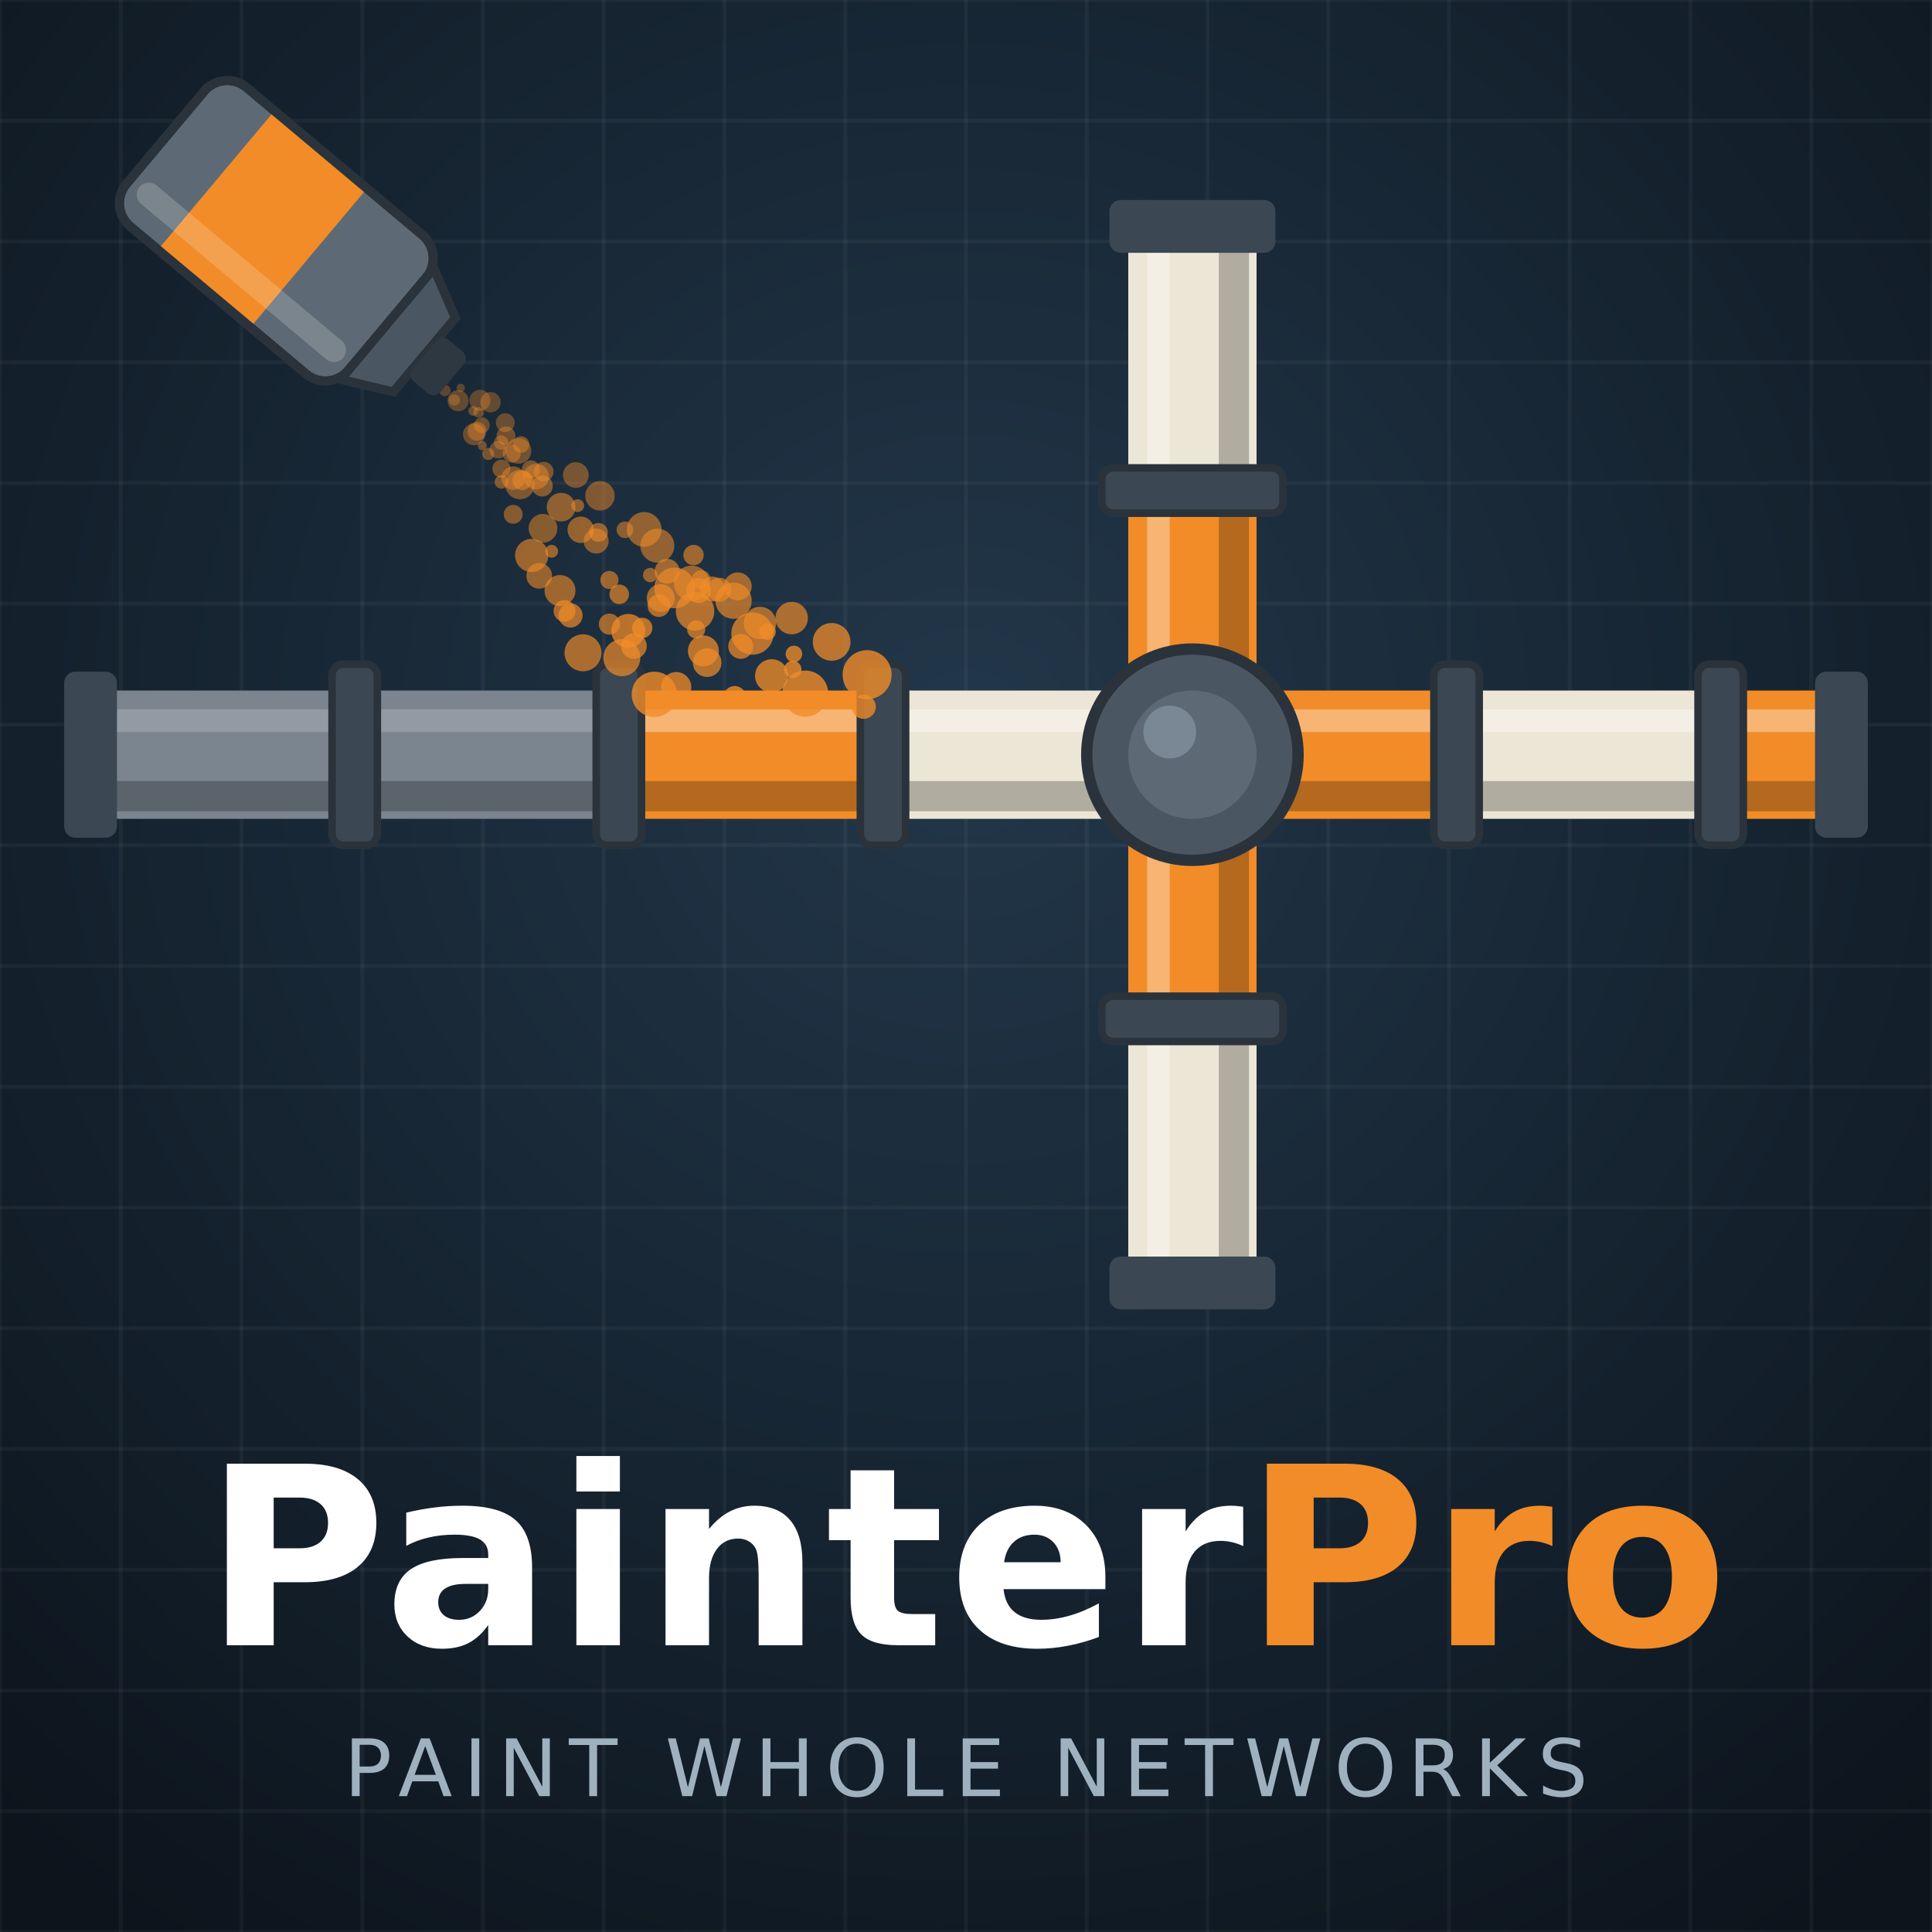
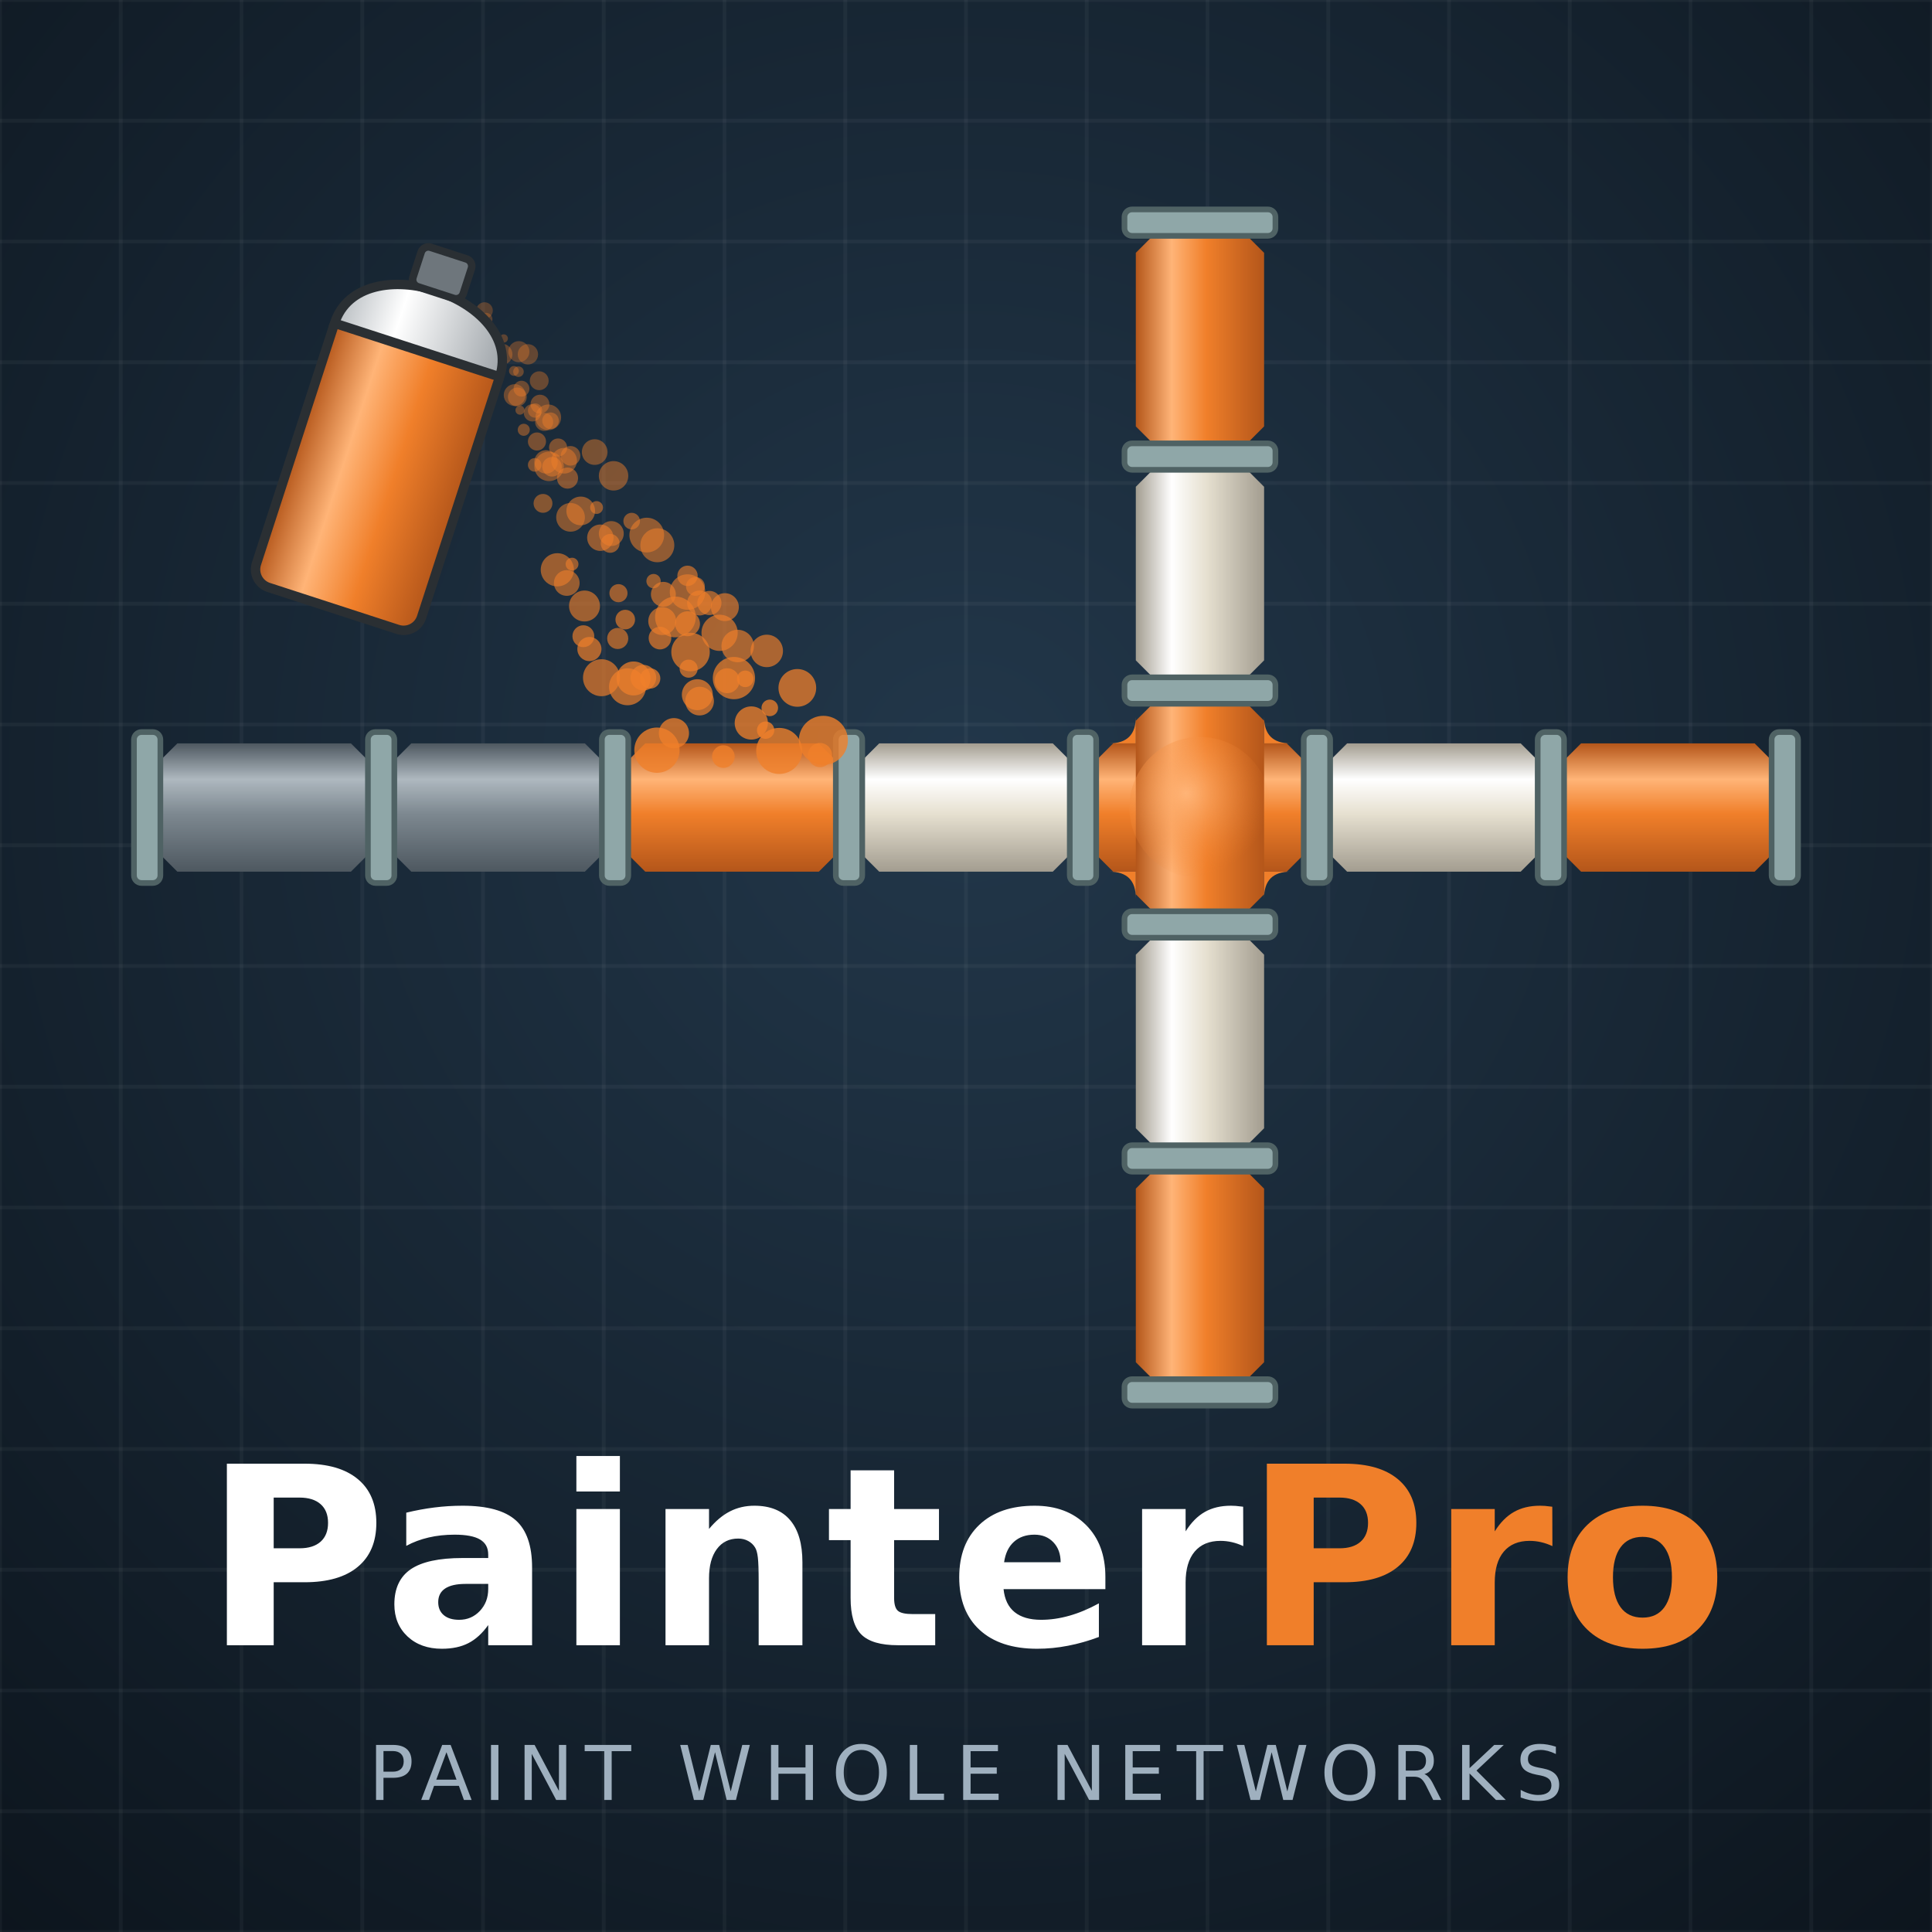
<svg xmlns="http://www.w3.org/2000/svg" width="512" height="512" viewBox="0 0 512 512">
  <defs>
-     <radialGradient id="bg" cx="50%" cy="38%" r="75%">
+     <linearGradient id="oh" x1="0" y1="0" x2="0" y2="1">
+       <stop offset="0" stop-color="#B4561A" />
+       <stop offset="0.28" stop-color="#FFB477" />
+       <stop offset="0.55" stop-color="#F07F2A" />
+       <stop offset="1" stop-color="#B4561A" />
+     </linearGradient>
+     <linearGradient id="ov" x1="0" y1="0" x2="1" y2="0">
+       <stop offset="0" stop-color="#B4561A" />
+       <stop offset="0.28" stop-color="#FFB477" />
+       <stop offset="0.55" stop-color="#F07F2A" />
+       <stop offset="1" stop-color="#B4561A" />
+     </linearGradient>
+     <linearGradient id="ch" x1="0" y1="0" x2="0" y2="1">
+       <stop offset="0" stop-color="#A39D90" />
+       <stop offset="0.28" stop-color="#FFFFFF" />
+       <stop offset="0.55" stop-color="#E6E0D0" />
+       <stop offset="1" stop-color="#A39D90" />
+     </linearGradient>
+     <linearGradient id="cv" x1="0" y1="0" x2="1" y2="0">
+       <stop offset="0" stop-color="#A39D90" />
+       <stop offset="0.28" stop-color="#FFFFFF" />
+       <stop offset="0.55" stop-color="#E6E0D0" />
+       <stop offset="1" stop-color="#A39D90" />
+     </linearGradient>
+     <linearGradient id="gh" x1="0" y1="0" x2="0" y2="1">
+       <stop offset="0" stop-color="#4E5860" />
+       <stop offset="0.28" stop-color="#AEB8BF" />
+       <stop offset="0.55" stop-color="#7D8890" />
+       <stop offset="1" stop-color="#4E5860" />
+     </linearGradient>
+     <linearGradient id="gv" x1="0" y1="0" x2="1" y2="0">
+       <stop offset="0" stop-color="#4E5860" />
+       <stop offset="0.28" stop-color="#AEB8BF" />
+       <stop offset="0.55" stop-color="#7D8890" />
+       <stop offset="1" stop-color="#4E5860" />
+     </linearGradient>
+     <radialGradient id="bg" cx="50%" cy="40%" r="80%">
      <stop offset="0" stop-color="#22374A" />
      <stop offset="1" stop-color="#0C141C" />
    </radialGradient>
  </defs>
  <rect width="512" height="512" fill="url(#bg)" />
-   <line x1="0" y1="0" x2="0" y2="512" stroke="#ffffff" stroke-opacity="0.04" stroke-width="1" />
-   <line x1="0" y1="0" x2="512" y2="0" stroke="#ffffff" stroke-opacity="0.04" stroke-width="1" />
-   <line x1="32" y1="0" x2="32" y2="512" stroke="#ffffff" stroke-opacity="0.04" stroke-width="1" />
-   <line x1="0" y1="32" x2="512" y2="32" stroke="#ffffff" stroke-opacity="0.04" stroke-width="1" />
-   <line x1="64" y1="0" x2="64" y2="512" stroke="#ffffff" stroke-opacity="0.04" stroke-width="1" />
-   <line x1="0" y1="64" x2="512" y2="64" stroke="#ffffff" stroke-opacity="0.04" stroke-width="1" />
-   <line x1="96" y1="0" x2="96" y2="512" stroke="#ffffff" stroke-opacity="0.04" stroke-width="1" />
-   <line x1="0" y1="96" x2="512" y2="96" stroke="#ffffff" stroke-opacity="0.04" stroke-width="1" />
-   <line x1="128" y1="0" x2="128" y2="512" stroke="#ffffff" stroke-opacity="0.04" stroke-width="1" />
-   <line x1="0" y1="128" x2="512" y2="128" stroke="#ffffff" stroke-opacity="0.04" stroke-width="1" />
-   <line x1="160" y1="0" x2="160" y2="512" stroke="#ffffff" stroke-opacity="0.04" stroke-width="1" />
-   <line x1="0" y1="160" x2="512" y2="160" stroke="#ffffff" stroke-opacity="0.04" stroke-width="1" />
-   <line x1="192" y1="0" x2="192" y2="512" stroke="#ffffff" stroke-opacity="0.04" stroke-width="1" />
-   <line x1="0" y1="192" x2="512" y2="192" stroke="#ffffff" stroke-opacity="0.04" stroke-width="1" />
-   <line x1="224" y1="0" x2="224" y2="512" stroke="#ffffff" stroke-opacity="0.04" stroke-width="1" />
-   <line x1="0" y1="224" x2="512" y2="224" stroke="#ffffff" stroke-opacity="0.04" stroke-width="1" />
-   <line x1="256" y1="0" x2="256" y2="512" stroke="#ffffff" stroke-opacity="0.04" stroke-width="1" />
-   <line x1="0" y1="256" x2="512" y2="256" stroke="#ffffff" stroke-opacity="0.04" stroke-width="1" />
-   <line x1="288" y1="0" x2="288" y2="512" stroke="#ffffff" stroke-opacity="0.04" stroke-width="1" />
-   <line x1="0" y1="288" x2="512" y2="288" stroke="#ffffff" stroke-opacity="0.04" stroke-width="1" />
-   <line x1="320" y1="0" x2="320" y2="512" stroke="#ffffff" stroke-opacity="0.04" stroke-width="1" />
-   <line x1="0" y1="320" x2="512" y2="320" stroke="#ffffff" stroke-opacity="0.04" stroke-width="1" />
-   <line x1="352" y1="0" x2="352" y2="512" stroke="#ffffff" stroke-opacity="0.04" stroke-width="1" />
-   <line x1="0" y1="352" x2="512" y2="352" stroke="#ffffff" stroke-opacity="0.04" stroke-width="1" />
-   <line x1="384" y1="0" x2="384" y2="512" stroke="#ffffff" stroke-opacity="0.04" stroke-width="1" />
-   <line x1="0" y1="384" x2="512" y2="384" stroke="#ffffff" stroke-opacity="0.04" stroke-width="1" />
-   <line x1="416" y1="0" x2="416" y2="512" stroke="#ffffff" stroke-opacity="0.04" stroke-width="1" />
-   <line x1="0" y1="416" x2="512" y2="416" stroke="#ffffff" stroke-opacity="0.04" stroke-width="1" />
-   <line x1="448" y1="0" x2="448" y2="512" stroke="#ffffff" stroke-opacity="0.04" stroke-width="1" />
-   <line x1="0" y1="448" x2="512" y2="448" stroke="#ffffff" stroke-opacity="0.04" stroke-width="1" />
-   <line x1="480" y1="0" x2="480" y2="512" stroke="#ffffff" stroke-opacity="0.04" stroke-width="1" />
-   <line x1="0" y1="480" x2="512" y2="480" stroke="#ffffff" stroke-opacity="0.04" stroke-width="1" />
-   <line x1="512" y1="0" x2="512" y2="512" stroke="#ffffff" stroke-opacity="0.04" stroke-width="1" />
-   <line x1="0" y1="512" x2="512" y2="512" stroke="#ffffff" stroke-opacity="0.04" stroke-width="1" />
-   <g stroke-linecap="butt">
-     <line x1="24" y1="200" x2="94" y2="200" stroke="#7A8590" stroke-width="34" />
-     <line x1="24" y1="191" x2="94" y2="191" stroke="rgba(255,255,255,0.18)" stroke-width="6" />
-     <line x1="24" y1="211" x2="94" y2="211" stroke="rgba(0,0,0,0.25)" stroke-width="8" />
-     <line x1="94" y1="200" x2="164" y2="200" stroke="#7A8590" stroke-width="34" />
-     <line x1="94" y1="191" x2="164" y2="191" stroke="rgba(255,255,255,0.18)" stroke-width="6" />
-     <line x1="94" y1="211" x2="164" y2="211" stroke="rgba(0,0,0,0.25)" stroke-width="8" />
-     <line x1="164" y1="200" x2="234" y2="200" stroke="#F28C28" stroke-width="34" />
-     <line x1="164" y1="191" x2="234" y2="191" stroke="rgba(255,255,255,0.35)" stroke-width="6" />
-     <line x1="164" y1="211" x2="234" y2="211" stroke="rgba(0,0,0,0.25)" stroke-width="8" />
-     <line x1="234" y1="200" x2="316" y2="200" stroke="#ECE6D6" stroke-width="34" />
-     <line x1="234" y1="191" x2="316" y2="191" stroke="rgba(255,255,255,0.35)" stroke-width="6" />
-     <line x1="234" y1="211" x2="316" y2="211" stroke="rgba(0,0,0,0.25)" stroke-width="8" />
-     <line x1="316" y1="200" x2="386" y2="200" stroke="#F28C28" stroke-width="34" />
-     <line x1="316" y1="191" x2="386" y2="191" stroke="rgba(255,255,255,0.35)" stroke-width="6" />
-     <line x1="316" y1="211" x2="386" y2="211" stroke="rgba(0,0,0,0.25)" stroke-width="8" />
-     <line x1="386" y1="200" x2="456" y2="200" stroke="#ECE6D6" stroke-width="34" />
-     <line x1="386" y1="191" x2="456" y2="191" stroke="rgba(255,255,255,0.35)" stroke-width="6" />
-     <line x1="386" y1="211" x2="456" y2="211" stroke="rgba(0,0,0,0.25)" stroke-width="8" />
-     <line x1="456" y1="200" x2="488" y2="200" stroke="#F28C28" stroke-width="34" />
-     <line x1="456" y1="191" x2="488" y2="191" stroke="rgba(255,255,255,0.35)" stroke-width="6" />
-     <line x1="456" y1="211" x2="488" y2="211" stroke="rgba(0,0,0,0.25)" stroke-width="8" />
-     <line x1="316" y1="60" x2="316" y2="130" stroke="#ECE6D6" stroke-width="34" />
-     <line x1="307" y1="60" x2="307" y2="130" stroke="rgba(255,255,255,0.35)" stroke-width="6" />
-     <line x1="327" y1="60" x2="327" y2="130" stroke="rgba(0,0,0,0.25)" stroke-width="8" />
-     <line x1="316" y1="130" x2="316" y2="200" stroke="#F28C28" stroke-width="34" />
-     <line x1="307" y1="130" x2="307" y2="200" stroke="rgba(255,255,255,0.35)" stroke-width="6" />
-     <line x1="327" y1="130" x2="327" y2="200" stroke="rgba(0,0,0,0.25)" stroke-width="8" />
-     <line x1="316" y1="200" x2="316" y2="270" stroke="#F28C28" stroke-width="34" />
-     <line x1="307" y1="200" x2="307" y2="270" stroke="rgba(255,255,255,0.35)" stroke-width="6" />
-     <line x1="327" y1="200" x2="327" y2="270" stroke="rgba(0,0,0,0.25)" stroke-width="8" />
-     <line x1="316" y1="270" x2="316" y2="340" stroke="#ECE6D6" stroke-width="34" />
-     <line x1="307" y1="270" x2="307" y2="340" stroke="rgba(255,255,255,0.35)" stroke-width="6" />
-     <line x1="327" y1="270" x2="327" y2="340" stroke="rgba(0,0,0,0.25)" stroke-width="8" />
+   <line x1="0" y1="0" x2="0" y2="512" stroke="#fff" stroke-opacity="0.04" />
+   <line x1="32" y1="0" x2="32" y2="512" stroke="#fff" stroke-opacity="0.04" />
+   <line x1="64" y1="0" x2="64" y2="512" stroke="#fff" stroke-opacity="0.04" />
+   <line x1="96" y1="0" x2="96" y2="512" stroke="#fff" stroke-opacity="0.04" />
+   <line x1="128" y1="0" x2="128" y2="512" stroke="#fff" stroke-opacity="0.04" />
+   <line x1="160" y1="0" x2="160" y2="512" stroke="#fff" stroke-opacity="0.04" />
+   <line x1="192" y1="0" x2="192" y2="512" stroke="#fff" stroke-opacity="0.04" />
+   <line x1="224" y1="0" x2="224" y2="512" stroke="#fff" stroke-opacity="0.04" />
+   <line x1="256" y1="0" x2="256" y2="512" stroke="#fff" stroke-opacity="0.04" />
+   <line x1="288" y1="0" x2="288" y2="512" stroke="#fff" stroke-opacity="0.04" />
+   <line x1="320" y1="0" x2="320" y2="512" stroke="#fff" stroke-opacity="0.04" />
+   <line x1="352" y1="0" x2="352" y2="512" stroke="#fff" stroke-opacity="0.04" />
+   <line x1="384" y1="0" x2="384" y2="512" stroke="#fff" stroke-opacity="0.04" />
+   <line x1="416" y1="0" x2="416" y2="512" stroke="#fff" stroke-opacity="0.04" />
+   <line x1="448" y1="0" x2="448" y2="512" stroke="#fff" stroke-opacity="0.04" />
+   <line x1="480" y1="0" x2="480" y2="512" stroke="#fff" stroke-opacity="0.04" />
+   <line x1="512" y1="0" x2="512" y2="512" stroke="#fff" stroke-opacity="0.04" />
+   <line x1="0" y1="0" x2="512" y2="0" stroke="#fff" stroke-opacity="0.04" />
+   <line x1="0" y1="32" x2="512" y2="32" stroke="#fff" stroke-opacity="0.04" />
+   <line x1="0" y1="64" x2="512" y2="64" stroke="#fff" stroke-opacity="0.04" />
+   <line x1="0" y1="96" x2="512" y2="96" stroke="#fff" stroke-opacity="0.04" />
+   <line x1="0" y1="128" x2="512" y2="128" stroke="#fff" stroke-opacity="0.04" />
+   <line x1="0" y1="160" x2="512" y2="160" stroke="#fff" stroke-opacity="0.04" />
+   <line x1="0" y1="192" x2="512" y2="192" stroke="#fff" stroke-opacity="0.04" />
+   <line x1="0" y1="224" x2="512" y2="224" stroke="#fff" stroke-opacity="0.04" />
+   <line x1="0" y1="256" x2="512" y2="256" stroke="#fff" stroke-opacity="0.04" />
+   <line x1="0" y1="288" x2="512" y2="288" stroke="#fff" stroke-opacity="0.04" />
+   <line x1="0" y1="320" x2="512" y2="320" stroke="#fff" stroke-opacity="0.04" />
+   <line x1="0" y1="352" x2="512" y2="352" stroke="#fff" stroke-opacity="0.04" />
+   <line x1="0" y1="384" x2="512" y2="384" stroke="#fff" stroke-opacity="0.04" />
+   <line x1="0" y1="416" x2="512" y2="416" stroke="#fff" stroke-opacity="0.04" />
+   <line x1="0" y1="448" x2="512" y2="448" stroke="#fff" stroke-opacity="0.04" />
+   <line x1="0" y1="480" x2="512" y2="480" stroke="#fff" stroke-opacity="0.04" />
+   <line x1="0" y1="512" x2="512" y2="512" stroke="#fff" stroke-opacity="0.04" />
+   <polygon points="42.0,202.0 47.0,197.0 93.0,197.0 98.0,202.0 98.0,226.0 93.0,231.0 47.0,231.0 42.0,226.0" fill="url(#gh)" />
+   <polygon points="104.0,202.0 109.0,197.0 155.0,197.0 160.0,202.0 160.0,226.0 155.0,231.0 109.0,231.0 104.0,226.0" fill="url(#gh)" />
+   <polygon points="166.0,202.0 171.0,197.0 217.0,197.0 222.0,202.0 222.0,226.0 217.0,231.0 171.0,231.0 166.0,226.0" fill="url(#oh)" />
+   <polygon points="228.0,202.0 233.0,197.0 279.0,197.0 284.0,202.0 284.0,226.0 279.0,231.0 233.0,231.0 228.0,226.0" fill="url(#ch)" />
+   <polygon points="352.0,202.0 357.0,197.0 403.0,197.0 408.0,202.0 408.0,226.0 403.0,231.0 357.0,231.0 352.0,226.0" fill="url(#ch)" />
+   <polygon points="414.0,202.0 419.0,197.0 465.0,197.0 470.0,202.0 470.0,226.0 465.0,231.0 419.0,231.0 414.0,226.0" fill="url(#oh)" />
+   <polygon points="290.0,202.0 295.0,197.0 341.0,197.0 346.0,202.0 346.0,226.0 341.0,231.0 295.0,231.0 290.0,226.0" fill="url(#oh)" />
+   <polygon points="306.0,186.0 301.0,191.0 301.0,237.0 306.0,242.0 330.0,242.0 335.0,237.0 335.0,191.0 330.0,186.0" fill="url(#ov)" />
+   <path d="M301.0,190.0 Q301.0,197.0 294.0,197.0 L301.0,197.0 Z" fill="#F07F2A" />
+   <path d="M301.0,238.0 Q301.0,231.0 294.0,231.0 L301.0,231.0 Z" fill="#F07F2A" />
+   <path d="M335.0,190.0 Q335.0,197.0 342.0,197.0 L335.0,197.0 Z" fill="#F07F2A" />
+   <path d="M335.0,238.0 Q335.0,231.0 342.0,231.0 L335.0,231.0 Z" fill="#F07F2A" />
+   <radialGradient id="hubo" cx="0.4" cy="0.4" r="0.6">
+     <stop offset="0" stop-color="#FFB477" />
+     <stop offset="1" stop-color="#F07F2A" stop-opacity="0" />
+   </radialGradient>
+   <circle cx="318.0" cy="214.0" r="18.7" fill="url(#hubo)" />
+   <polygon points="306.0,124.0 301.0,129.0 301.0,175.0 306.0,180.0 330.0,180.0 335.0,175.0 335.0,129.0 330.0,124.0" fill="url(#cv)" />
+   <polygon points="306.0,248.0 301.0,253.0 301.0,299.0 306.0,304.0 330.0,304.0 335.0,299.0 335.0,253.0 330.0,248.0" fill="url(#cv)" />
+   <polygon points="306.0,62.0 301.0,67.0 301.0,113.0 306.0,118.0 330.0,118.0 335.0,113.0 335.0,67.0 330.0,62.0" fill="url(#ov)" />
+   <polygon points="306.0,310.0 301.0,315.0 301.0,361.0 306.0,366.0 330.0,366.0 335.0,361.0 335.0,315.0 330.0,310.0" fill="url(#ov)" />
+   <rect x="35.5" y="194.0" width="7" height="40" rx="2" fill="#8FA7A8" stroke="#4F6264" stroke-width="1.5" />
+   <rect x="97.5" y="194.0" width="7" height="40" rx="2" fill="#8FA7A8" stroke="#4F6264" stroke-width="1.5" />
+   <rect x="159.5" y="194.0" width="7" height="40" rx="2" fill="#8FA7A8" stroke="#4F6264" stroke-width="1.5" />
+   <rect x="221.5" y="194.0" width="7" height="40" rx="2" fill="#8FA7A8" stroke="#4F6264" stroke-width="1.5" />
+   <rect x="283.5" y="194.0" width="7" height="40" rx="2" fill="#8FA7A8" stroke="#4F6264" stroke-width="1.5" />
+   <rect x="345.5" y="194.0" width="7" height="40" rx="2" fill="#8FA7A8" stroke="#4F6264" stroke-width="1.5" />
+   <rect x="407.5" y="194.0" width="7" height="40" rx="2" fill="#8FA7A8" stroke="#4F6264" stroke-width="1.5" />
+   <rect x="469.5" y="194.0" width="7" height="40" rx="2" fill="#8FA7A8" stroke="#4F6264" stroke-width="1.5" />
+   <rect x="298.0" y="179.5" width="40" height="7" rx="2" fill="#8FA7A8" stroke="#4F6264" stroke-width="1.5" />
+   <rect x="298.0" y="241.5" width="40" height="7" rx="2" fill="#8FA7A8" stroke="#4F6264" stroke-width="1.5" />
+   <rect x="298.0" y="117.5" width="40" height="7" rx="2" fill="#8FA7A8" stroke="#4F6264" stroke-width="1.5" />
+   <rect x="298.0" y="303.5" width="40" height="7" rx="2" fill="#8FA7A8" stroke="#4F6264" stroke-width="1.5" />
+   <rect x="298.0" y="55.5" width="40" height="7" rx="2" fill="#8FA7A8" stroke="#4F6264" stroke-width="1.5" />
+   <rect x="298.0" y="365.5" width="40" height="7" rx="2" fill="#8FA7A8" stroke="#4F6264" stroke-width="1.5" />
+   <circle cx="143.9" cy="133.4" r="2.5" fill="#F07F2A" opacity="0.50" />
+   <circle cx="133.5" cy="89.7" r="1.1" fill="#F07F2A" opacity="0.32" />
+   <circle cx="171.4" cy="141.8" r="4.6" fill="#F07F2A" opacity="0.55" />
+   <circle cx="163.7" cy="169.2" r="2.8" fill="#F07F2A" opacity="0.62" />
+   <circle cx="137.1" cy="105.2" r="2.5" fill="#F07F2A" opacity="0.39" />
+   <circle cx="165.7" cy="164.2" r="2.6" fill="#F07F2A" opacity="0.65" />
+   <circle cx="174.9" cy="169.1" r="3.0" fill="#F07F2A" opacity="0.67" />
+   <circle cx="194.5" cy="179.7" r="5.6" fill="#F07F2A" opacity="0.72" />
+   <circle cx="166.3" cy="182.0" r="4.9" fill="#F07F2A" opacity="0.69" />
+   <circle cx="143.1" cy="107.1" r="2.5" fill="#F07F2A" opacity="0.40" />
+   <circle cx="178.6" cy="194.3" r="4.0" fill="#F07F2A" opacity="0.75" />
+   <circle cx="211.3" cy="182.3" r="5.0" fill="#F07F2A" opacity="0.74" />
+   <circle cx="195.5" cy="171.2" r="4.3" fill="#F07F2A" opacity="0.66" />
+   <circle cx="128.4" cy="82.3" r="2.2" fill="#F07F2A" opacity="0.29" />
+   <circle cx="138.2" cy="103.0" r="2.1" fill="#F07F2A" opacity="0.38" />
+   <circle cx="188.0" cy="159.8" r="3.2" fill="#F07F2A" opacity="0.61" />
+   <circle cx="167.4" cy="138.1" r="2.2" fill="#F07F2A" opacity="0.52" />
+   <circle cx="147.9" cy="118.6" r="2.4" fill="#F07F2A" opacity="0.45" />
+   <circle cx="162.0" cy="141.4" r="3.3" fill="#F07F2A" opacity="0.52" />
+   <circle cx="159.4" cy="179.6" r="4.9" fill="#F07F2A" opacity="0.67" />
+   <circle cx="158.1" cy="134.5" r="1.7" fill="#F07F2A" opacity="0.54" />
+   <circle cx="138.8" cy="113.9" r="1.6" fill="#F07F2A" opacity="0.43" />
+   <circle cx="137.4" cy="98.5" r="1.4" fill="#F07F2A" opacity="0.36" />
+   <circle cx="145.5" cy="123.6" r="3.9" fill="#F07F2A" opacity="0.46" />
+   <circle cx="161.7" cy="144.0" r="2.5" fill="#F07F2A" opacity="0.57" />
+   <circle cx="172.3" cy="179.8" r="2.7" fill="#F07F2A" opacity="0.73" />
+   <circle cx="154.9" cy="160.6" r="4.1" fill="#F07F2A" opacity="0.61" />
+   <circle cx="149.5" cy="122.1" r="3.4" fill="#F07F2A" opacity="0.46" />
+   <circle cx="151.2" cy="137.1" r="3.8" fill="#F07F2A" opacity="0.50" />
+   <circle cx="197.5" cy="179.9" r="2.2" fill="#F07F2A" opacity="0.73" />
+   <circle cx="128.8" cy="84.6" r="1.7" fill="#F07F2A" opacity="0.29" />
+   <circle cx="217.3" cy="200.1" r="3.2" fill="#F07F2A" opacity="0.78" />
+   <circle cx="142.3" cy="117.0" r="2.4" fill="#F07F2A" opacity="0.43" />
+   <circle cx="190.7" cy="167.7" r="4.8" fill="#F07F2A" opacity="0.66" />
+   <circle cx="183.0" cy="172.8" r="5.1" fill="#F07F2A" opacity="0.70" />
+   <circle cx="191.7" cy="200.5" r="3.0" fill="#F07F2A" opacity="0.79" />
+   <circle cx="136.4" cy="104.7" r="2.9" fill="#F07F2A" opacity="0.38" />
+   <circle cx="202.9" cy="193.5" r="2.3" fill="#F07F2A" opacity="0.79" />
+   <circle cx="206.5" cy="199.0" r="6.1" fill="#F07F2A" opacity="0.79" />
+   <circle cx="167.9" cy="179.8" r="4.5" fill="#F07F2A" opacity="0.73" />
+   <circle cx="151.2" cy="120.8" r="2.6" fill="#F07F2A" opacity="0.46" />
+   <circle cx="192.1" cy="160.9" r="3.7" fill="#F07F2A" opacity="0.63" />
+   <circle cx="147.7" cy="151.0" r="4.4" fill="#F07F2A" opacity="0.60" />
+   <circle cx="144.2" cy="111.8" r="2.4" fill="#F07F2A" opacity="0.41" />
+   <circle cx="182.2" cy="152.6" r="2.7" fill="#F07F2A" opacity="0.61" />
+   <circle cx="185.4" cy="185.8" r="3.8" fill="#F07F2A" opacity="0.71" />
+   <circle cx="175.5" cy="164.6" r="3.7" fill="#F07F2A" opacity="0.64" />
+   <circle cx="184.3" cy="155.4" r="2.5" fill="#F07F2A" opacity="0.58" />
+   <circle cx="185.4" cy="159.8" r="3.3" fill="#F07F2A" opacity="0.62" />
+   <circle cx="133.0" cy="93.9" r="2.8" fill="#F07F2A" opacity="0.34" />
+   <circle cx="145.3" cy="110.6" r="3.4" fill="#F07F2A" opacity="0.40" />
+   <circle cx="157.6" cy="119.8" r="3.4" fill="#F07F2A" opacity="0.44" />
+   <circle cx="141.8" cy="108.8" r="1.9" fill="#F07F2A" opacity="0.40" />
+   <circle cx="156.2" cy="172.0" r="3.2" fill="#F07F2A" opacity="0.69" />
+   <circle cx="179.0" cy="163.5" r="5.4" fill="#F07F2A" opacity="0.65" />
+   <circle cx="136.2" cy="98.3" r="1.3" fill="#F07F2A" opacity="0.36" />
+   <circle cx="174.2" cy="144.5" r="4.5" fill="#F07F2A" opacity="0.55" />
+   <circle cx="175.8" cy="157.5" r="3.3" fill="#F07F2A" opacity="0.62" />
+   <circle cx="139.9" cy="93.9" r="2.7" fill="#F07F2A" opacity="0.34" />
+   <circle cx="137.5" cy="93.2" r="2.8" fill="#F07F2A" opacity="0.33" />
+   <circle cx="141.7" cy="123.2" r="1.8" fill="#F07F2A" opacity="0.47" />
+   <circle cx="130.1" cy="89.8" r="1.5" fill="#F07F2A" opacity="0.32" />
+   <circle cx="151.6" cy="149.5" r="1.7" fill="#F07F2A" opacity="0.59" />
+   <circle cx="182.5" cy="177.2" r="2.4" fill="#F07F2A" opacity="0.69" />
+   <circle cx="184.8" cy="184.1" r="4.1" fill="#F07F2A" opacity="0.73" />
+   <circle cx="203.2" cy="172.5" r="4.3" fill="#F07F2A" opacity="0.67" />
+   <circle cx="153.9" cy="135.4" r="3.8" fill="#F07F2A" opacity="0.54" />
+   <circle cx="144.7" cy="122.4" r="3.1" fill="#F07F2A" opacity="0.46" />
+   <circle cx="146.3" cy="123.7" r="2.6" fill="#F07F2A" opacity="0.48" />
+   <circle cx="162.6" cy="126.1" r="3.9" fill="#F07F2A" opacity="0.47" />
+   <circle cx="150.4" cy="126.7" r="2.8" fill="#F07F2A" opacity="0.49" />
+   <circle cx="145.9" cy="111.5" r="2.2" fill="#F07F2A" opacity="0.43" />
+   <circle cx="128.1" cy="87.6" r="1.9" fill="#F07F2A" opacity="0.31" />
+   <circle cx="192.7" cy="180.4" r="3.3" fill="#F07F2A" opacity="0.70" />
+   <circle cx="174.1" cy="198.8" r="6.0" fill="#F07F2A" opacity="0.79" />
+   <circle cx="199.1" cy="191.6" r="4.4" fill="#F07F2A" opacity="0.76" />
+   <circle cx="182.2" cy="156.9" r="4.7" fill="#F07F2A" opacity="0.59" />
+   <circle cx="182.2" cy="165.3" r="3.3" fill="#F07F2A" opacity="0.67" />
+   <circle cx="142.9" cy="100.9" r="2.5" fill="#F07F2A" opacity="0.36" />
+   <circle cx="150.2" cy="154.5" r="3.4" fill="#F07F2A" opacity="0.58" />
+   <circle cx="154.6" cy="168.6" r="2.9" fill="#F07F2A" opacity="0.66" />
+   <circle cx="170.5" cy="179.6" r="3.4" fill="#F07F2A" opacity="0.69" />
+   <circle cx="173.2" cy="154.0" r="1.9" fill="#F07F2A" opacity="0.58" />
+   <circle cx="137.8" cy="108.7" r="1.2" fill="#F07F2A" opacity="0.39" />
+   <circle cx="132.2" cy="92.7" r="1.5" fill="#F07F2A" opacity="0.33" />
+   <circle cx="163.9" cy="157.2" r="2.4" fill="#F07F2A" opacity="0.60" />
+   <circle cx="218.2" cy="196.2" r="6.5" fill="#F07F2A" opacity="0.79" />
+   <circle cx="159.1" cy="142.5" r="3.5" fill="#F07F2A" opacity="0.56" />
+   <circle cx="141.1" cy="109.4" r="2.3" fill="#F07F2A" opacity="0.39" />
+   <circle cx="204.0" cy="187.6" r="2.2" fill="#F07F2A" opacity="0.76" />
+   <g transform="translate(124.0,74.0) rotate(18)">
+     <defs>
+       <linearGradient id="canbody" x1="0" y1="0" x2="1" y2="0">
+         <stop offset="0" stop-color="#B4561A" />
+         <stop offset="0.3" stop-color="#FFB477" />
+         <stop offset="0.6" stop-color="#F07F2A" />
+         <stop offset="1" stop-color="#B4561A" />
+       </linearGradient>
+       <linearGradient id="cancap" x1="0" y1="0" x2="1" y2="0">
+         <stop offset="0" stop-color="#B9BEC2" />
+         <stop offset="0.35" stop-color="#FFFFFF" />
+         <stop offset="1" stop-color="#9DA3A8" />
+       </linearGradient>
+     </defs>
+     <rect x="-30" y="18" width="46" height="76" rx="5" fill="url(#canbody)" stroke="#2A2F33" stroke-width="2.5" />
+     <path d="M-30,22 C-30,0 16,0 16,22 Z" fill="url(#cancap)" stroke="#2A2F33" stroke-width="2.5" />
+     <rect x="-14" y="-5" width="14" height="11" rx="2" fill="#6E767C" stroke="#2A2F33" stroke-width="2" />
  </g>
-   <rect x="88" y="176" width="12" height="48" rx="3" fill="#3B4752" stroke="#2A333B" stroke-width="2" />
-   <rect x="158" y="176" width="12" height="48" rx="3" fill="#3B4752" stroke="#2A333B" stroke-width="2" />
-   <rect x="228" y="176" width="12" height="48" rx="3" fill="#3B4752" stroke="#2A333B" stroke-width="2" />
-   <rect x="380" y="176" width="12" height="48" rx="3" fill="#3B4752" stroke="#2A333B" stroke-width="2" />
-   <rect x="450" y="176" width="12" height="48" rx="3" fill="#3B4752" stroke="#2A333B" stroke-width="2" />
-   <rect x="292" y="124" width="48" height="12" rx="3" fill="#3B4752" stroke="#2A333B" stroke-width="2" />
-   <rect x="292" y="264" width="48" height="12" rx="3" fill="#3B4752" stroke="#2A333B" stroke-width="2" />
-   <circle cx="316" cy="200" r="28" fill="#4A5763" stroke="#2A333B" stroke-width="3" />
-   <circle cx="316" cy="200" r="17" fill="#5D6A75" />
-   <circle cx="310" cy="194" r="7" fill="#7A8794" />
-   <rect x="17" y="178" width="14" height="44" rx="3" fill="#3B4752" />
-   <rect x="481" y="178" width="14" height="44" rx="3" fill="#3B4752" />
-   <rect x="294" y="53" width="44" height="14" rx="3" fill="#3B4752" />
-   <rect x="294" y="333" width="44" height="14" rx="3" fill="#3B4752" />
-   <circle cx="136.0" cy="136.3" r="2.5" fill="#F28C28" opacity="0.50" />
-   <circle cx="122.1" cy="102.8" r="1.1" fill="#F28C28" opacity="0.32" />
-   <circle cx="170.7" cy="140.3" r="4.6" fill="#F28C28" opacity="0.55" />
-   <circle cx="161.5" cy="165.4" r="2.8" fill="#F28C28" opacity="0.62" />
-   <circle cx="126.4" cy="114.3" r="2.5" fill="#F28C28" opacity="0.39" />
-   <circle cx="164.1" cy="157.5" r="2.6" fill="#F28C28" opacity="0.65" />
-   <circle cx="174.6" cy="160.5" r="3.0" fill="#F28C28" opacity="0.67" />
-   <circle cx="199.4" cy="167.9" r="5.6" fill="#F28C28" opacity="0.72" />
-   <circle cx="164.8" cy="174.3" r="4.9" fill="#F28C28" opacity="0.69" />
-   <circle cx="134.1" cy="115.5" r="2.5" fill="#F28C28" opacity="0.40" />
-   <circle cx="179.2" cy="182.1" r="4.0" fill="#F28C28" opacity="0.75" />
-   <circle cx="220.4" cy="170.1" r="5.0" fill="#F28C28" opacity="0.74" />
-   <circle cx="201.4" cy="165.1" r="4.3" fill="#F28C28" opacity="0.66" />
-   <circle cx="115.7" cy="97.8" r="2.2" fill="#F28C28" opacity="0.29" />
-   <circle cx="127.7" cy="112.7" r="2.1" fill="#F28C28" opacity="0.38" />
-   <circle cx="190.6" cy="156.3" r="3.2" fill="#F28C28" opacity="0.61" />
-   <circle cx="165.6" cy="140.4" r="2.2" fill="#F28C28" opacity="0.52" />
-   <circle cx="140.7" cy="124.4" r="2.4" fill="#F28C28" opacity="0.45" />
-   <circle cx="158.0" cy="143.4" r="3.3" fill="#F28C28" opacity="0.52" />
-   <circle cx="154.5" cy="173.0" r="4.9" fill="#F28C28" opacity="0.67" />
-   <circle cx="153.1" cy="134.0" r="1.7" fill="#F28C28" opacity="0.54" />
-   <circle cx="129.4" cy="120.3" r="1.6" fill="#F28C28" opacity="0.43" />
-   <circle cx="126.8" cy="109.3" r="1.4" fill="#F28C28" opacity="0.36" />
-   <circle cx="137.8" cy="128.4" r="3.9" fill="#F28C28" opacity="0.46" />
-   <circle cx="158.6" cy="141.1" r="2.5" fill="#F28C28" opacity="0.57" />
-   <circle cx="170.2" cy="166.4" r="2.7" fill="#F28C28" opacity="0.73" />
-   <circle cx="148.4" cy="156.5" r="4.1" fill="#F28C28" opacity="0.61" />
-   <circle cx="142.1" cy="126.3" r="3.4" fill="#F28C28" opacity="0.46" />
-   <circle cx="143.9" cy="140.0" r="3.8" fill="#F28C28" opacity="0.50" />
-   <circle cx="203.4" cy="167.4" r="2.2" fill="#F28C28" opacity="0.73" />
-   <circle cx="116.1" cy="99.7" r="1.7" fill="#F28C28" opacity="0.29" />
-   <circle cx="228.9" cy="187.3" r="3.2" fill="#F28C28" opacity="0.78" />
-   <circle cx="132.9" cy="124.2" r="2.4" fill="#F28C28" opacity="0.43" />
-   <circle cx="194.4" cy="159.2" r="4.8" fill="#F28C28" opacity="0.66" />
-   <circle cx="184.2" cy="162.0" r="5.1" fill="#F28C28" opacity="0.70" />
-   <circle cx="194.7" cy="184.8" r="3.0" fill="#F28C28" opacity="0.79" />
-   <circle cx="125.6" cy="115.1" r="2.9" fill="#F28C28" opacity="0.38" />
-   <circle cx="210.1" cy="177.4" r="2.3" fill="#F28C28" opacity="0.79" />
-   <circle cx="213.4" cy="183.8" r="6.1" fill="#F28C28" opacity="0.79" />
-   <circle cx="166.5" cy="167.2" r="4.5" fill="#F28C28" opacity="0.73" />
-   <circle cx="144.1" cy="125.0" r="2.6" fill="#F28C28" opacity="0.46" />
-   <circle cx="195.5" cy="155.4" r="3.7" fill="#F28C28" opacity="0.63" />
-   <circle cx="140.9" cy="147.2" r="4.4" fill="#F28C28" opacity="0.60" />
-   <circle cx="135.6" cy="120.2" r="2.4" fill="#F28C28" opacity="0.41" />
-   <circle cx="183.8" cy="147.1" r="2.7" fill="#F28C28" opacity="0.61" />
-   <circle cx="187.4" cy="175.6" r="3.8" fill="#F28C28" opacity="0.71" />
-   <circle cx="175.1" cy="158.5" r="3.7" fill="#F28C28" opacity="0.64" />
-   <circle cx="185.8" cy="153.6" r="2.5" fill="#F28C28" opacity="0.58" />
-   <circle cx="188.8" cy="156.1" r="3.3" fill="#F28C28" opacity="0.62" />
-   <circle cx="121.4" cy="106.2" r="2.8" fill="#F28C28" opacity="0.34" />
-   <circle cx="137.4" cy="119.5" r="3.4" fill="#F28C28" opacity="0.40" />
-   <circle cx="152.6" cy="125.9" r="3.4" fill="#F28C28" opacity="0.44" />
-   <circle cx="132.8" cy="117.3" r="1.9" fill="#F28C28" opacity="0.40" />
-   <circle cx="151.2" cy="163.1" r="3.2" fill="#F28C28" opacity="0.69" />
-   <circle cx="178.8" cy="155.8" r="5.4" fill="#F28C28" opacity="0.65" />
-   <circle cx="125.4" cy="108.9" r="1.3" fill="#F28C28" opacity="0.36" />
-   <circle cx="174.2" cy="144.6" r="4.5" fill="#F28C28" opacity="0.55" />
-   <circle cx="176.8" cy="151.4" r="3.3" fill="#F28C28" opacity="0.62" />
-   <circle cx="130.0" cy="106.6" r="2.7" fill="#F28C28" opacity="0.34" />
-   <circle cx="127.2" cy="106.1" r="2.8" fill="#F28C28" opacity="0.33" />
-   <circle cx="132.9" cy="127.7" r="1.8" fill="#F28C28" opacity="0.47" />
-   <circle cx="117.9" cy="103.5" r="1.5" fill="#F28C28" opacity="0.32" />
-   <circle cx="146.2" cy="146.1" r="1.7" fill="#F28C28" opacity="0.59" />
-   <circle cx="184.5" cy="166.8" r="2.4" fill="#F28C28" opacity="0.69" />
-   <circle cx="186.4" cy="172.5" r="4.1" fill="#F28C28" opacity="0.73" />
-   <circle cx="209.8" cy="163.8" r="4.3" fill="#F28C28" opacity="0.67" />
-   <circle cx="148.7" cy="134.4" r="3.8" fill="#F28C28" opacity="0.54" />
-   <circle cx="136.0" cy="126.7" r="3.1" fill="#F28C28" opacity="0.46" />
-   <circle cx="138.4" cy="127.3" r="2.6" fill="#F28C28" opacity="0.48" />
-   <circle cx="159.0" cy="131.4" r="3.9" fill="#F28C28" opacity="0.47" />
-   <circle cx="143.7" cy="128.8" r="2.8" fill="#F28C28" opacity="0.49" />
-   <circle cx="138.1" cy="117.8" r="2.2" fill="#F28C28" opacity="0.43" />
-   <circle cx="115.4" cy="101.8" r="1.9" fill="#F28C28" opacity="0.31" />
-   <circle cx="196.3" cy="171.3" r="3.3" fill="#F28C28" opacity="0.70" />
-   <circle cx="173.4" cy="184.0" r="6.0" fill="#F28C28" opacity="0.79" />
-   <circle cx="204.5" cy="179.1" r="4.4" fill="#F28C28" opacity="0.76" />
-   <circle cx="183.3" cy="154.6" r="4.7" fill="#F28C28" opacity="0.59" />
-   <circle cx="185.1" cy="156.5" r="3.3" fill="#F28C28" opacity="0.67" />
-   <circle cx="133.9" cy="112.0" r="2.5" fill="#F28C28" opacity="0.36" />
-   <circle cx="142.9" cy="152.6" r="3.4" fill="#F28C28" opacity="0.58" />
-   <circle cx="149.6" cy="161.9" r="2.9" fill="#F28C28" opacity="0.66" />
-   <circle cx="168.0" cy="171.2" r="3.4" fill="#F28C28" opacity="0.69" />
-   <circle cx="172.3" cy="152.4" r="1.9" fill="#F28C28" opacity="0.58" />
-   <circle cx="127.8" cy="118.1" r="1.2" fill="#F28C28" opacity="0.39" />
-   <circle cx="120.4" cy="106.0" r="1.5" fill="#F28C28" opacity="0.33" />
-   <circle cx="161.5" cy="153.7" r="2.4" fill="#F28C28" opacity="0.60" />
-   <circle cx="229.8" cy="178.8" r="6.5" fill="#F28C28" opacity="0.79" />
-   <circle cx="153.9" cy="140.4" r="3.5" fill="#F28C28" opacity="0.56" />
-   <circle cx="132.0" cy="119.2" r="2.3" fill="#F28C28" opacity="0.39" />
-   <circle cx="210.4" cy="173.3" r="2.2" fill="#F28C28" opacity="0.76" />
-   <g transform="translate(110,92) rotate(-50) scale(0.8)">
-     <rect x="-30" y="-108" width="60" height="96" rx="10" fill="#5D6A75" stroke="#2A333B" stroke-width="3" />
-     <rect x="-30" y="-86" width="60" height="40" fill="#F28C28" />
-     <rect x="-30" y="-108" width="60" height="96" rx="10" fill="none" stroke="#2A333B" stroke-width="3" />
-     <rect x="-22" y="-104" width="8" height="88" rx="4" fill="#ffffff" opacity="0.18" />
-     <path d="M-24 -12 L24 -12 L16 4 L-16 4 Z" fill="#4A5763" stroke="#2A333B" stroke-width="3" />
-     <rect x="-9" y="4" width="18" height="12" rx="3" fill="#2E3840" />
-   </g>
-   <text x="256" y="436" text-anchor="middle" font-family="DejaVu Sans" font-weight="bold" font-size="66" fill="#FFFFFF" letter-spacing="1">Painter<tspan fill="#F28C28">Pro</tspan>
+   <text x="256" y="436" text-anchor="middle" font-family="DejaVu Sans" font-weight="bold" font-size="66" fill="#FFFFFF" letter-spacing="1">Painter<tspan fill="#F07F2A">Pro</tspan>
  </text>
-   <text x="256" y="476" text-anchor="middle" font-family="DejaVu Sans" font-size="21" fill="#9FB0BF" letter-spacing="3">PAINT WHOLE NETWORKS</text>
+   <text x="256" y="477" text-anchor="middle" font-family="DejaVu Sans" font-size="20" fill="#9FB0BF" letter-spacing="3">PAINT WHOLE NETWORKS</text>
</svg>
